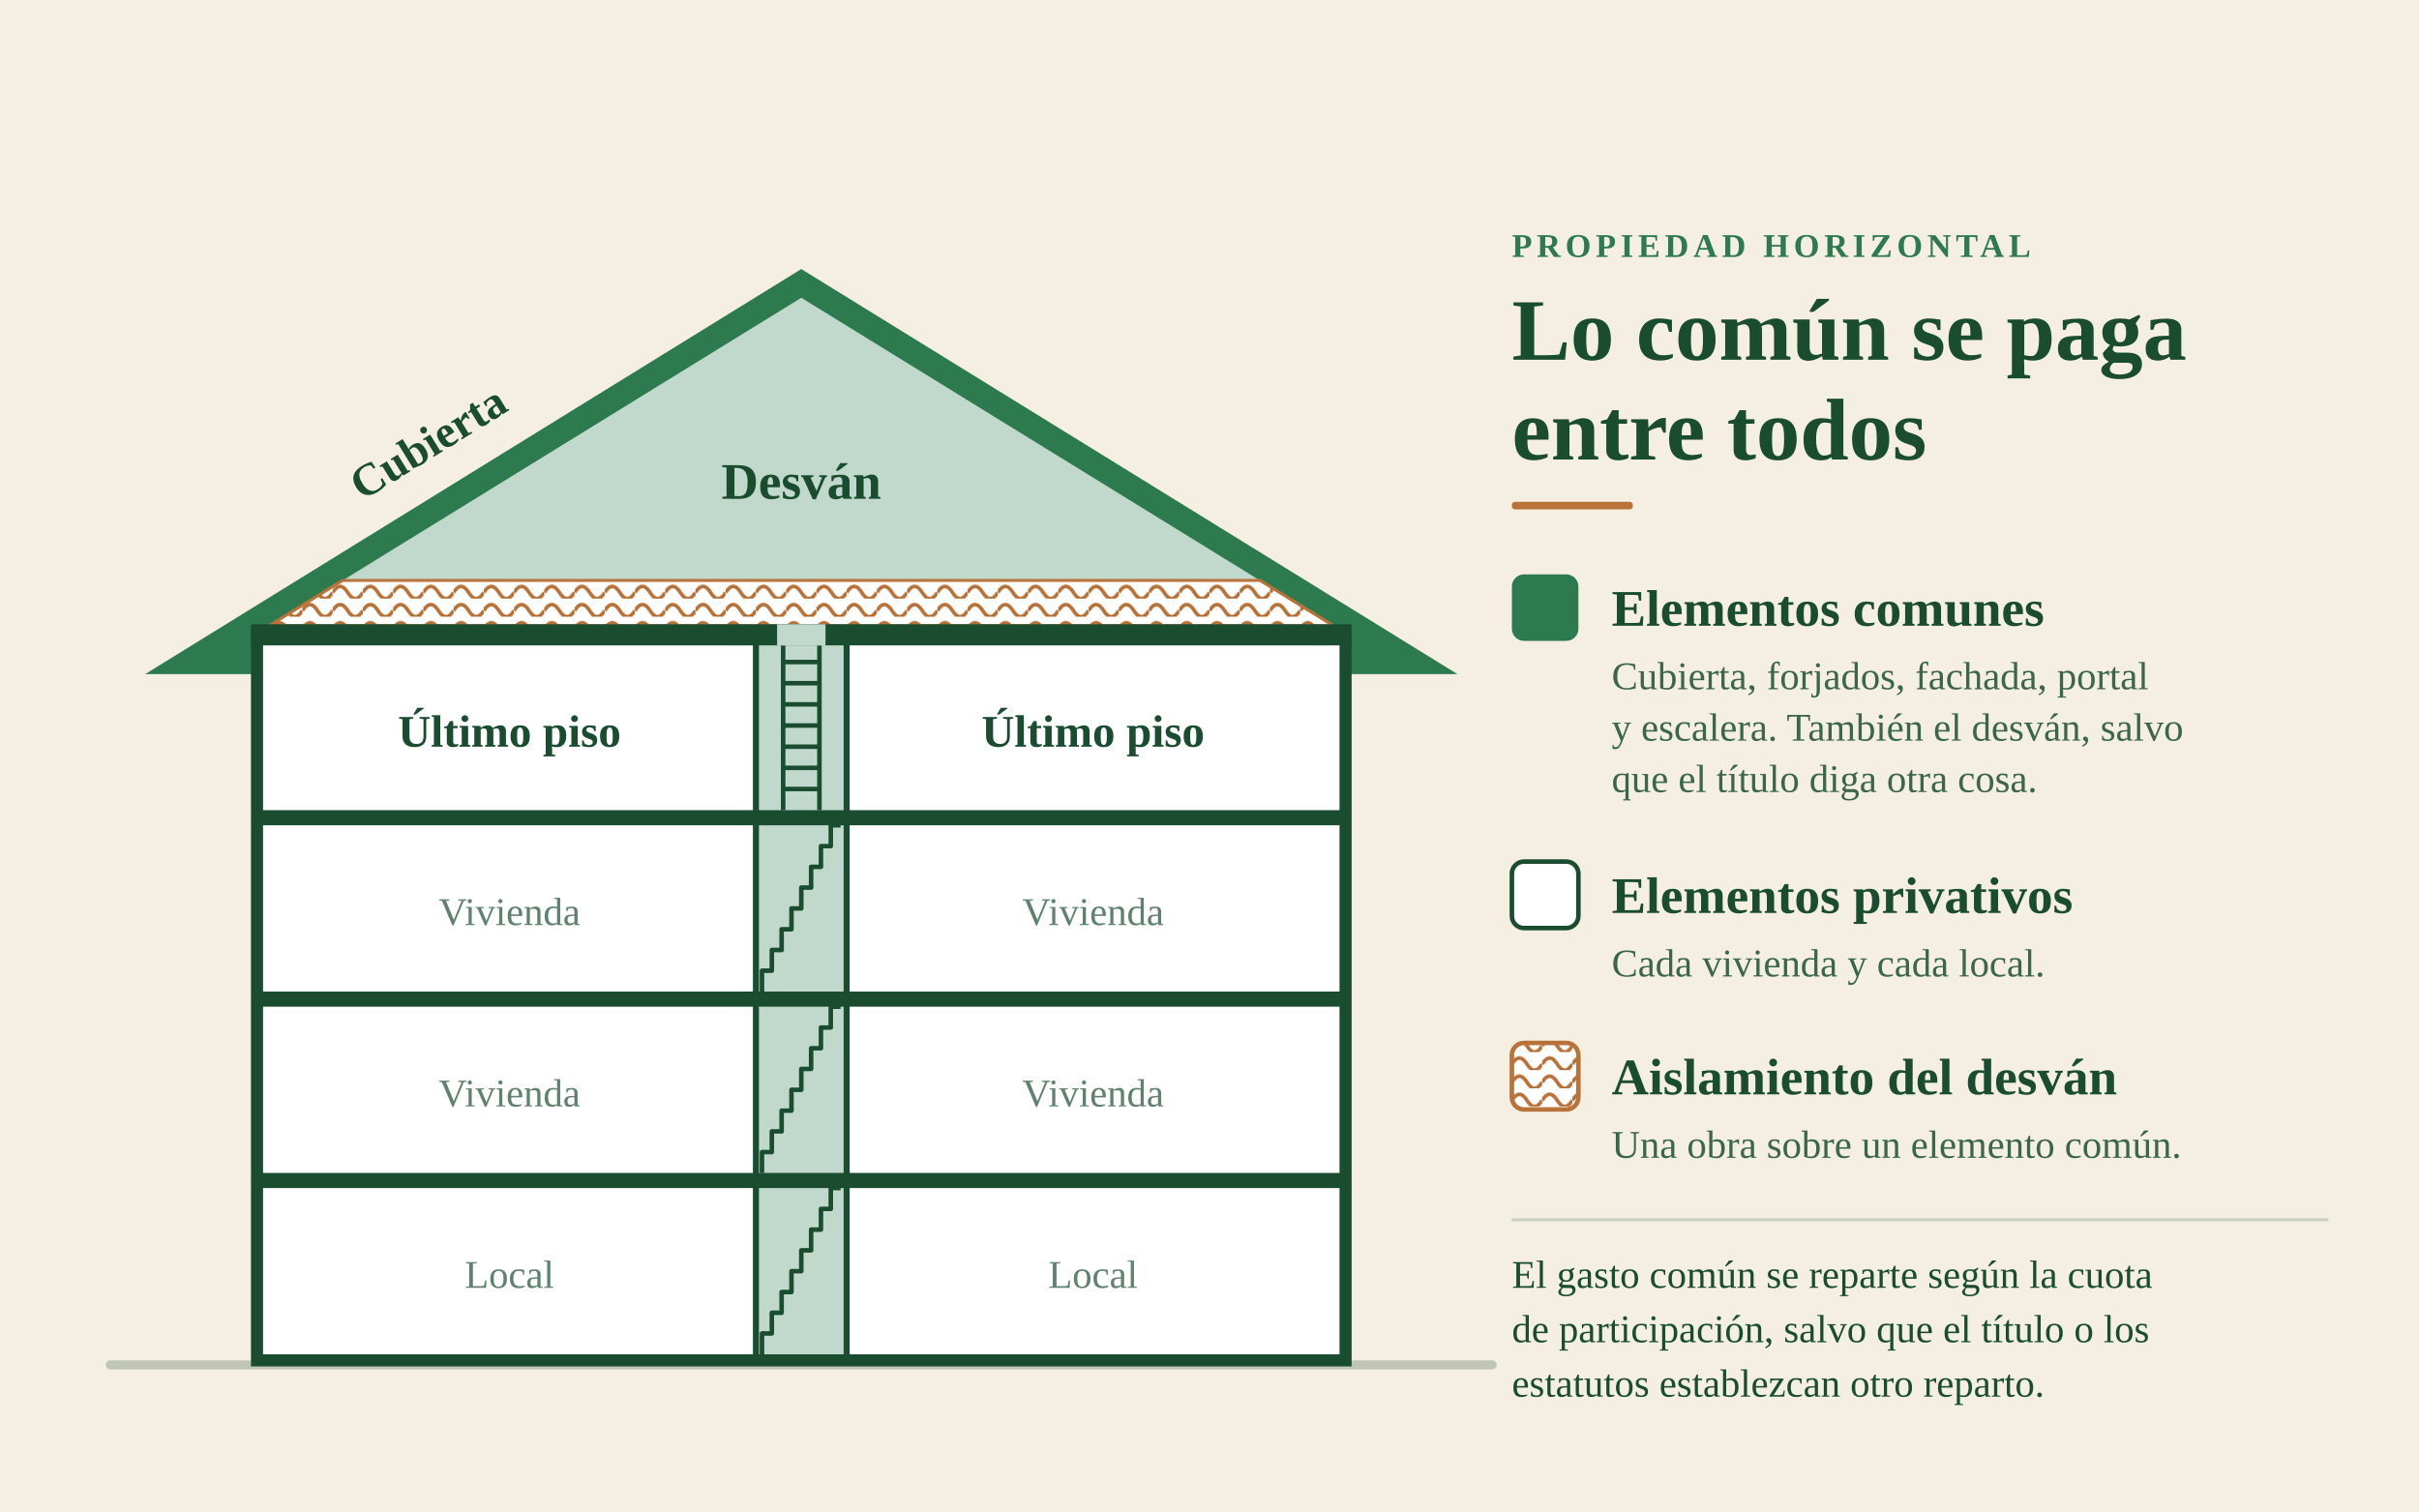
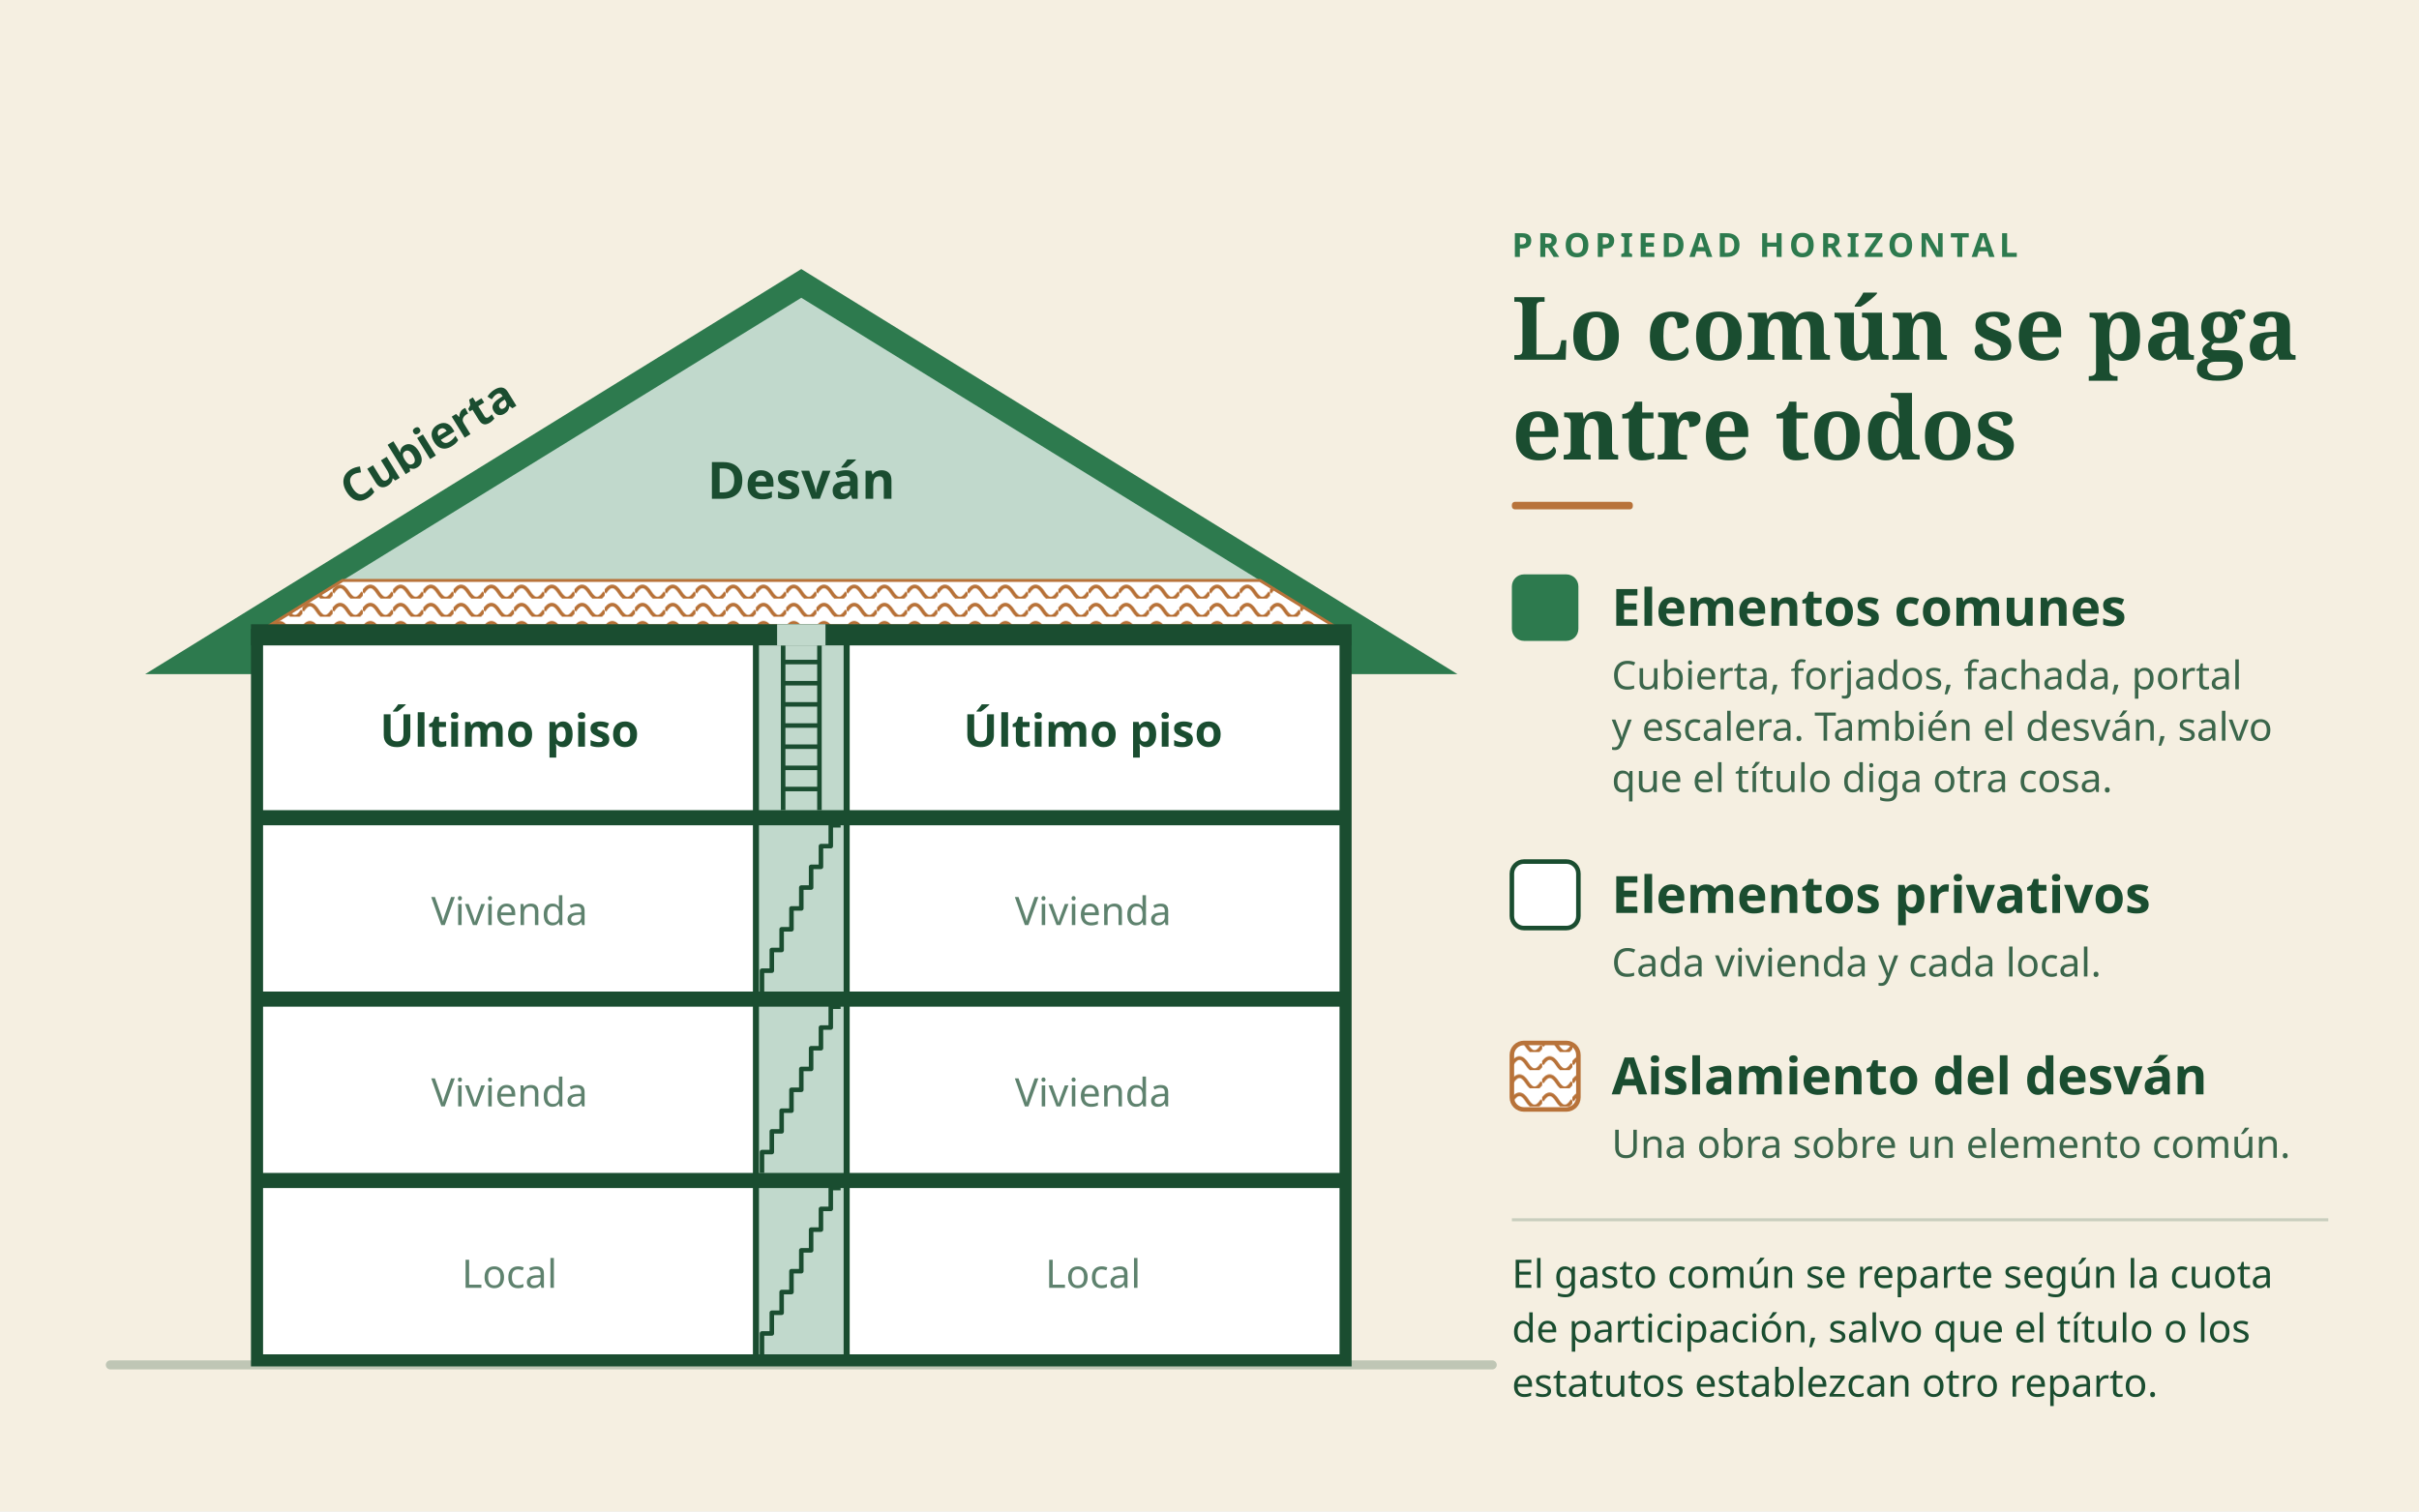
- <svg xmlns="http://www.w3.org/2000/svg" viewBox="0 0 1600 1000" width="1600" height="1000" font-family="Source Sans 3, sans-serif" role="img" aria-labelledby="t d">
+ <svg xmlns="http://www.w3.org/2000/svg" viewBox="0 0 1600 1000" width="1600" height="1000" font-family="'Source Sans 3', sans-serif" role="img" aria-labelledby="t d">
  <defs>
    <pattern id="wool" width="20" height="12" patternUnits="userSpaceOnUse">
      <rect width="20" height="12" fill="#ffffff" />
      <path d="M0,8 q5,-8 10,0 t10,0" fill="none" stroke="#b8733a" stroke-width="2.4" />
    </pattern>
  </defs>
  <rect width="1600" height="1000" fill="#f5efe1" />
  <rect x="70" y="900" width="920" height="6" rx="3" fill="#1a4d30" opacity="0.25" />
  <polygon points="96,446 530,178 964,446" fill="#2d7a4e" />
  <polygon points="178,414 530,197 882,414" fill="#c1d9cc" />
  <polygon points="178,414 882,414 833.4,384 226.6,384" fill="url(#wool)" stroke="#b8733a" stroke-width="2" />
  <rect x="170" y="420" width="720" height="480" fill="#ffffff" stroke="#1a4d30" stroke-width="8" />
  <rect x="500" y="427" width="60" height="469" fill="#c1d9cc" />
  <line x1="500" y1="424" x2="500" y2="896" stroke="#1a4d30" stroke-width="4" />
  <line x1="560" y1="424" x2="560" y2="896" stroke="#1a4d30" stroke-width="4" />
  <polyline points="504.0,896.0 504.0,882.2 510.5,882.2 510.5,868.5 517.0,868.5 517.0,854.8 523.5,854.8 523.5,841.0 530.0,841.0 530.0,827.2 536.5,827.2 536.5,813.5 543.0,813.5 543.0,799.8 549.5,799.8 549.5,786.0 556.0,786.0" fill="none" stroke="#1a4d30" stroke-width="3" stroke-linejoin="round" />
  <polyline points="504.0,776.0 504.0,762.2 510.5,762.2 510.5,748.5 517.0,748.5 517.0,734.8 523.5,734.8 523.5,721.0 530.0,721.0 530.0,707.2 536.5,707.2 536.5,693.5 543.0,693.5 543.0,679.8 549.5,679.8 549.5,666.0 556.0,666.0" fill="none" stroke="#1a4d30" stroke-width="3" stroke-linejoin="round" />
  <polyline points="504.0,656.0 504.0,642.2 510.5,642.2 510.5,628.5 517.0,628.5 517.0,614.8 523.5,614.8 523.5,601.0 530.0,601.0 530.0,587.2 536.5,587.2 536.5,573.5 543.0,573.5 543.0,559.8 549.5,559.8 549.5,546.0 556.0,546.0" fill="none" stroke="#1a4d30" stroke-width="3" stroke-linejoin="round" />
  <line x1="518" y1="536" x2="518" y2="427" stroke="#1a4d30" stroke-width="3" />
  <line x1="542" y1="536" x2="542" y2="427" stroke="#1a4d30" stroke-width="3" />
  <line x1="518" y1="522" x2="542" y2="522" stroke="#1a4d30" stroke-width="3" />
  <line x1="518" y1="508" x2="542" y2="508" stroke="#1a4d30" stroke-width="3" />
  <line x1="518" y1="494" x2="542" y2="494" stroke="#1a4d30" stroke-width="3" />
  <line x1="518" y1="480" x2="542" y2="480" stroke="#1a4d30" stroke-width="3" />
  <line x1="518" y1="466" x2="542" y2="466" stroke="#1a4d30" stroke-width="3" />
  <line x1="518" y1="452" x2="542" y2="452" stroke="#1a4d30" stroke-width="3" />
  <line x1="518" y1="438" x2="542" y2="438" stroke="#1a4d30" stroke-width="3" />
  <rect x="166" y="413" width="728" height="14" fill="#1a4d30" />
  <rect x="514" y="413" width="32" height="14" fill="#c1d9cc" />
  <rect x="170" y="536" width="720" height="10" fill="#1a4d30" />
  <rect x="170" y="656" width="720" height="10" fill="#1a4d30" />
  <rect x="170" y="776" width="720" height="10" fill="#1a4d30" />
  <text x="288.4" y="301.3" transform="rotate(-31.7 288.4 301.3)" text-anchor="middle" font-size="30" font-weight="700" fill="#1a4d30">Cubierta</text>
  <text x="530" y="330" text-anchor="middle" font-size="34" font-weight="700" fill="#1a4d30">Desván</text>
  <text x="337" y="494" text-anchor="middle" font-size="30" font-weight="700" fill="#1a4d30">Último piso</text>
  <text x="337" y="612" text-anchor="middle" font-size="26" fill="#1a4d30" opacity="0.7">Vivienda</text>
  <text x="337" y="732" text-anchor="middle" font-size="26" fill="#1a4d30" opacity="0.7">Vivienda</text>
  <text x="337" y="852" text-anchor="middle" font-size="26" fill="#1a4d30" opacity="0.7">Local</text>
  <text x="723" y="494" text-anchor="middle" font-size="30" font-weight="700" fill="#1a4d30">Último piso</text>
  <text x="723" y="612" text-anchor="middle" font-size="26" fill="#1a4d30" opacity="0.7">Vivienda</text>
  <text x="723" y="732" text-anchor="middle" font-size="26" fill="#1a4d30" opacity="0.7">Vivienda</text>
  <text x="723" y="852" text-anchor="middle" font-size="26" fill="#1a4d30" opacity="0.7">Local</text>
  <text x="1000" y="170" font-size="22" font-weight="700" letter-spacing="3" fill="#2d7a4e">PROPIEDAD HORIZONTAL</text>
-   <text x="1000" y="238" font-family="Source Serif 4, serif" font-size="58" font-weight="700" fill="#1a4d30">Lo común se paga</text>
-   <text x="1000" y="304" font-family="Source Serif 4, serif" font-size="58" font-weight="700" fill="#1a4d30">entre todos</text>
+   <text x="1000" y="238" font-family="'Source Serif 4', serif" font-size="58" font-weight="700" fill="#1a4d30">Lo común se paga</text>
+   <text x="1000" y="304" font-family="'Source Serif 4', serif" font-size="58" font-weight="700" fill="#1a4d30">entre todos</text>
  <rect x="1000" y="332" width="80" height="5" rx="2" fill="#b8733a" />
  <rect x="1000" y="380" width="44" height="44" rx="8" fill="#2d7a4e" />
  <text x="1066" y="414" font-size="34" font-weight="700" fill="#1a4d30">Elementos comunes</text>
  <text x="1066" y="456" font-size="26" fill="#1a4d30" opacity="0.85">Cubierta, forjados, fachada, portal</text>
  <text x="1066" y="490" font-size="26" fill="#1a4d30" opacity="0.85">y escalera. También el desván, salvo</text>
  <text x="1066" y="524" font-size="26" fill="#1a4d30" opacity="0.85">que el título diga otra cosa.</text>
  <rect x="1000" y="570" width="44" height="44" rx="8" fill="#ffffff" stroke="#1a4d30" stroke-width="3" />
  <text x="1066" y="604" font-size="34" font-weight="700" fill="#1a4d30">Elementos privativos</text>
  <text x="1066" y="646" font-size="26" fill="#1a4d30" opacity="0.85">Cada vivienda y cada local.</text>
  <rect x="1000" y="690" width="44" height="44" rx="8" fill="url(#wool)" stroke="#b8733a" stroke-width="3" />
  <text x="1066" y="724" font-size="34" font-weight="700" fill="#1a4d30">Aislamiento del desván</text>
  <text x="1066" y="766" font-size="26" fill="#1a4d30" opacity="0.85">Una obra sobre un elemento común.</text>
  <rect x="1000" y="806" width="540" height="2" fill="#1a4d30" opacity="0.2" />
  <text x="1000" y="852" font-size="26" fill="#1a4d30">El gasto común se reparte según la cuota</text>
  <text x="1000" y="888" font-size="26" fill="#1a4d30">de participación, salvo que el título o los</text>
  <text x="1000" y="924" font-size="26" fill="#1a4d30">estatutos establezcan otro reparto.</text>
</svg>
